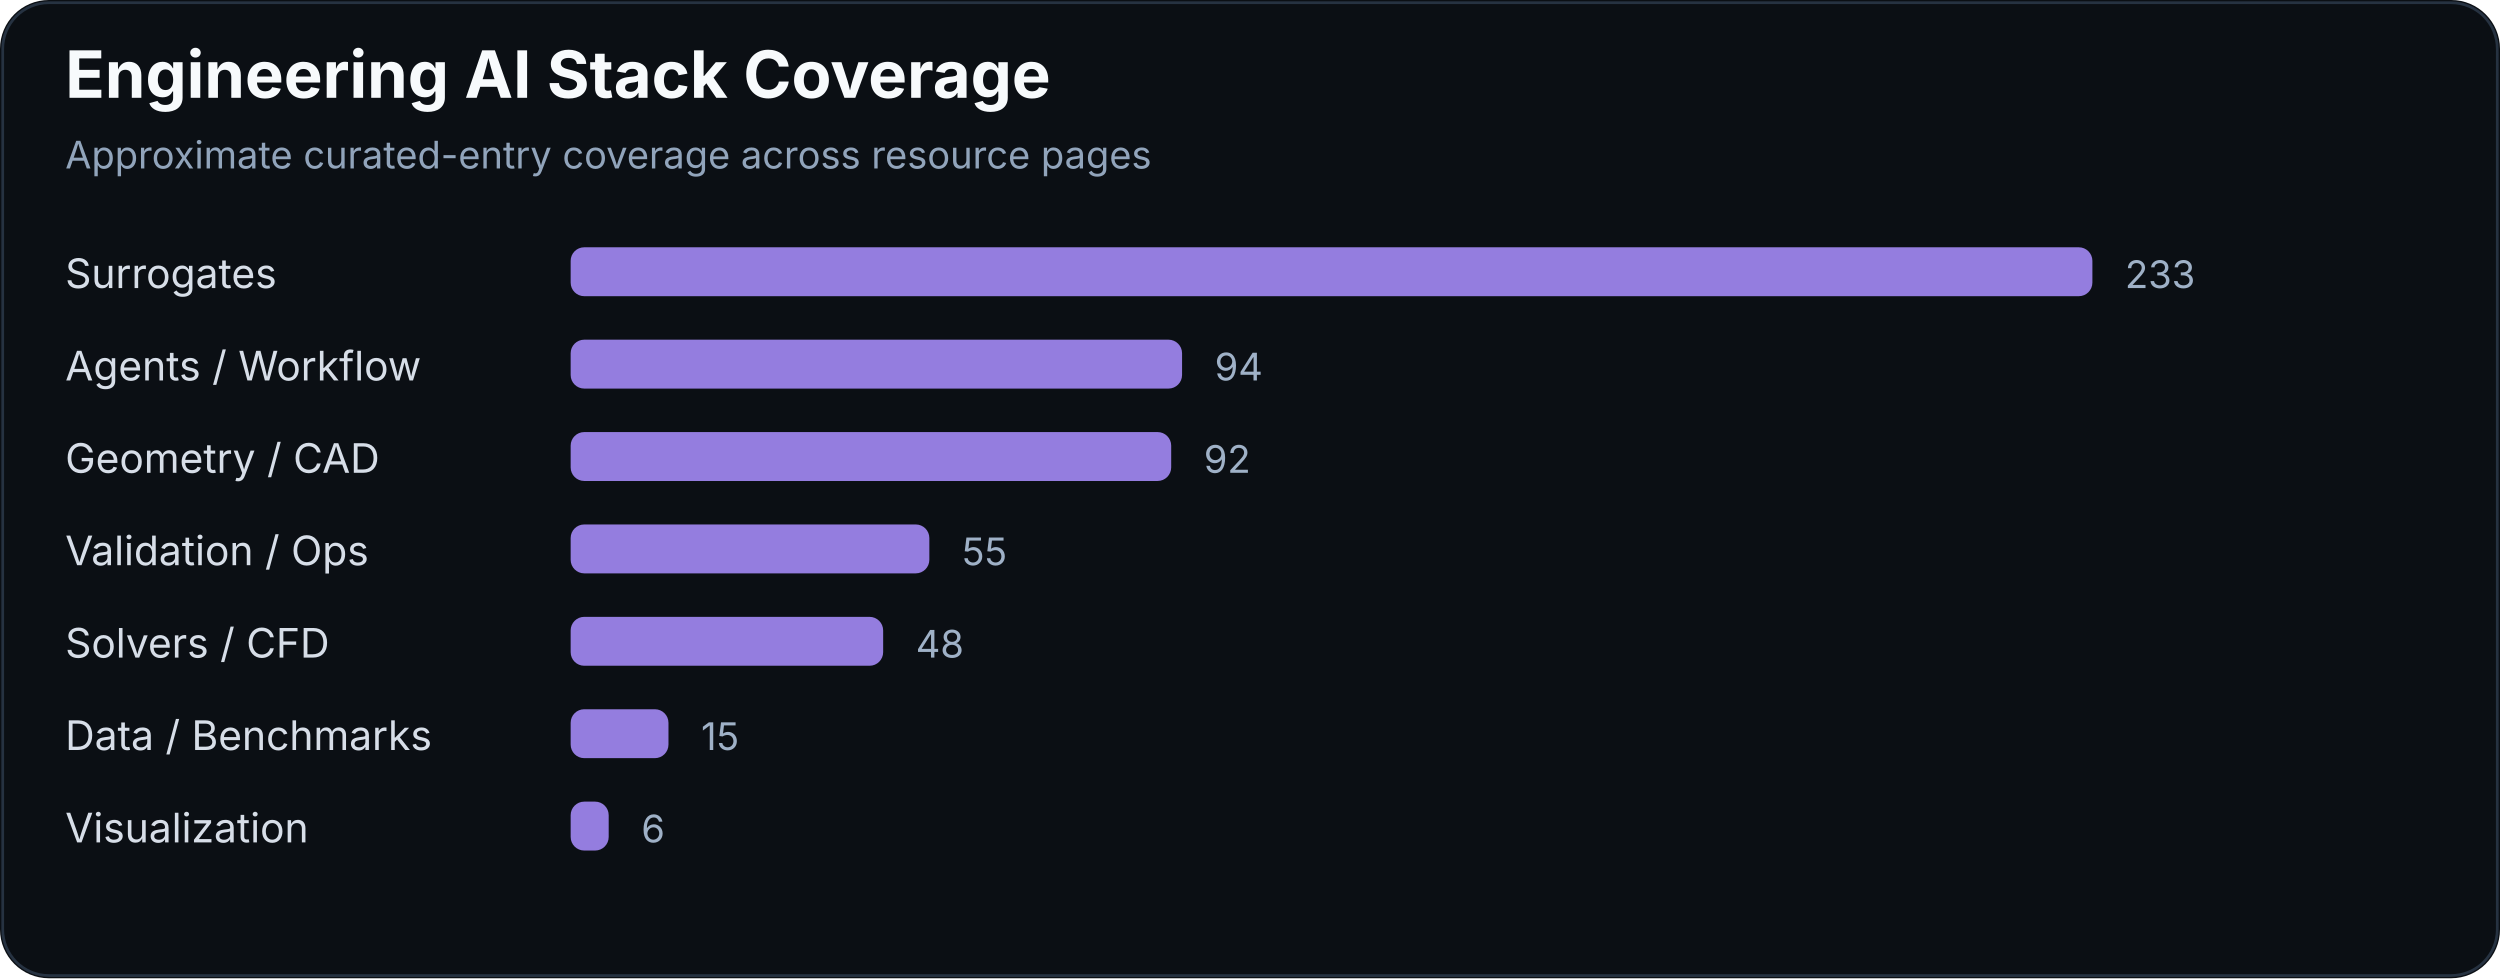
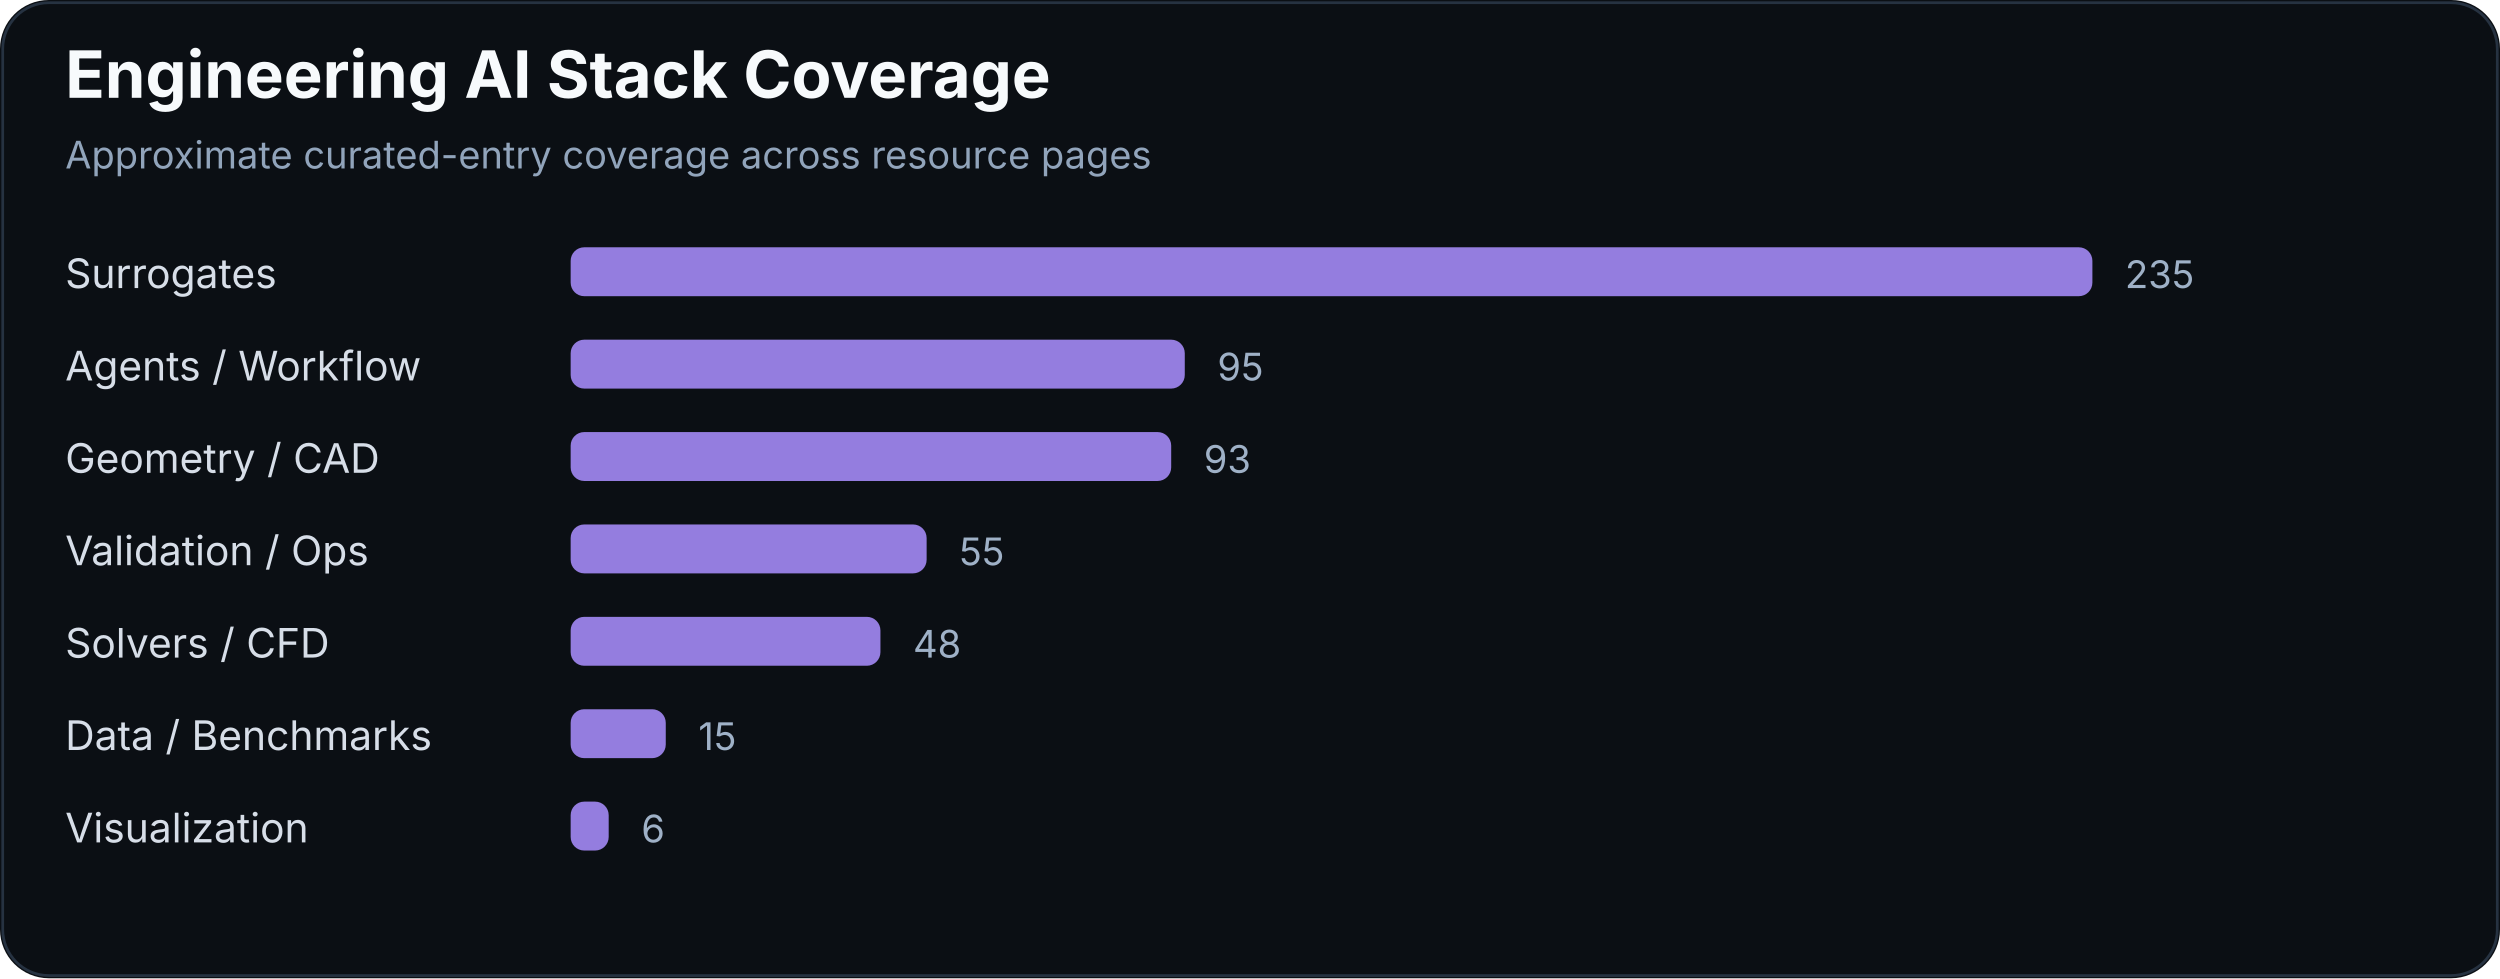
<svg xmlns="http://www.w3.org/2000/svg" width="920" height="360" viewBox="0 0 920 360">
  <rect width="100%" height="100%" rx="18" fill="#0b0f14" />
  <rect x="1" y="1" width="918" height="358" rx="17" fill="none" stroke="#263241" />
  <text x="24" y="36" font-size="24" font-family="Inter, ui-sans-serif, system-ui, -apple-system, Segoe UI, sans-serif" font-weight="700" fill="#f7fafc">Engineering AI Stack Coverage</text>
  <text x="24" y="62" font-size="14" font-family="Inter, ui-sans-serif, system-ui, -apple-system, Segoe UI, sans-serif" fill="#91a4bb">Approximate curated-entry coverage across resource pages</text>
  <g font-family="Inter, ui-sans-serif, system-ui, -apple-system, Segoe UI, sans-serif">
    <text x="24" y="106" font-size="15" fill="#d7dee8">Surrogates</text>
    <rect x="210" y="91" width="560" height="18" rx="5" fill="#a78bfa" opacity="0.88" />
-     <text x="782" y="106" font-size="14" fill="#9fb1c7">233</text>
+     <text x="782" y="106" font-size="14" fill="#9fb1c7">235</text>
    <text x="24" y="140" font-size="15" fill="#d7dee8">Agents / Workflow</text>
-     <rect x="210" y="125" width="225" height="18" rx="5" fill="#a78bfa" opacity="0.88" />
-     <text x="447" y="140" font-size="14" fill="#9fb1c7">94</text>
+     <rect x="210" y="125" width="226" height="18" rx="5" fill="#a78bfa" opacity="0.88" />
+     <text x="448" y="140" font-size="14" fill="#9fb1c7">95</text>
    <text x="24" y="174" font-size="15" fill="#d7dee8">Geometry / CAD</text>
    <rect x="210" y="159" width="221" height="18" rx="5" fill="#a78bfa" opacity="0.88" />
-     <text x="443" y="174" font-size="14" fill="#9fb1c7">92</text>
+     <text x="443" y="174" font-size="14" fill="#9fb1c7">93</text>
    <text x="24" y="208" font-size="15" fill="#d7dee8">Validation / Ops</text>
-     <rect x="210" y="193" width="132" height="18" rx="5" fill="#a78bfa" opacity="0.88" />
-     <text x="354" y="208" font-size="14" fill="#9fb1c7">55</text>
+     <rect x="210" y="193" width="131" height="18" rx="5" fill="#a78bfa" opacity="0.88" />
+     <text x="353" y="208" font-size="14" fill="#9fb1c7">55</text>
    <text x="24" y="242" font-size="15" fill="#d7dee8">Solvers / CFD</text>
-     <rect x="210" y="227" width="115" height="18" rx="5" fill="#a78bfa" opacity="0.88" />
-     <text x="337" y="242" font-size="14" fill="#9fb1c7">48</text>
+     <rect x="210" y="227" width="114" height="18" rx="5" fill="#a78bfa" opacity="0.88" />
+     <text x="336" y="242" font-size="14" fill="#9fb1c7">48</text>
    <text x="24" y="276" font-size="15" fill="#d7dee8">Data / Benchmarks</text>
-     <rect x="210" y="261" width="36" height="18" rx="5" fill="#a78bfa" opacity="0.88" />
-     <text x="258" y="276" font-size="14" fill="#9fb1c7">15</text>
+     <rect x="210" y="261" width="35" height="18" rx="5" fill="#a78bfa" opacity="0.88" />
+     <text x="257" y="276" font-size="14" fill="#9fb1c7">15</text>
    <text x="24" y="310" font-size="15" fill="#d7dee8">Visualization</text>
    <rect x="210" y="295" width="14" height="18" rx="5" fill="#a78bfa" opacity="0.88" />
    <text x="236" y="310" font-size="14" fill="#9fb1c7">6</text>
  </g>
</svg>
